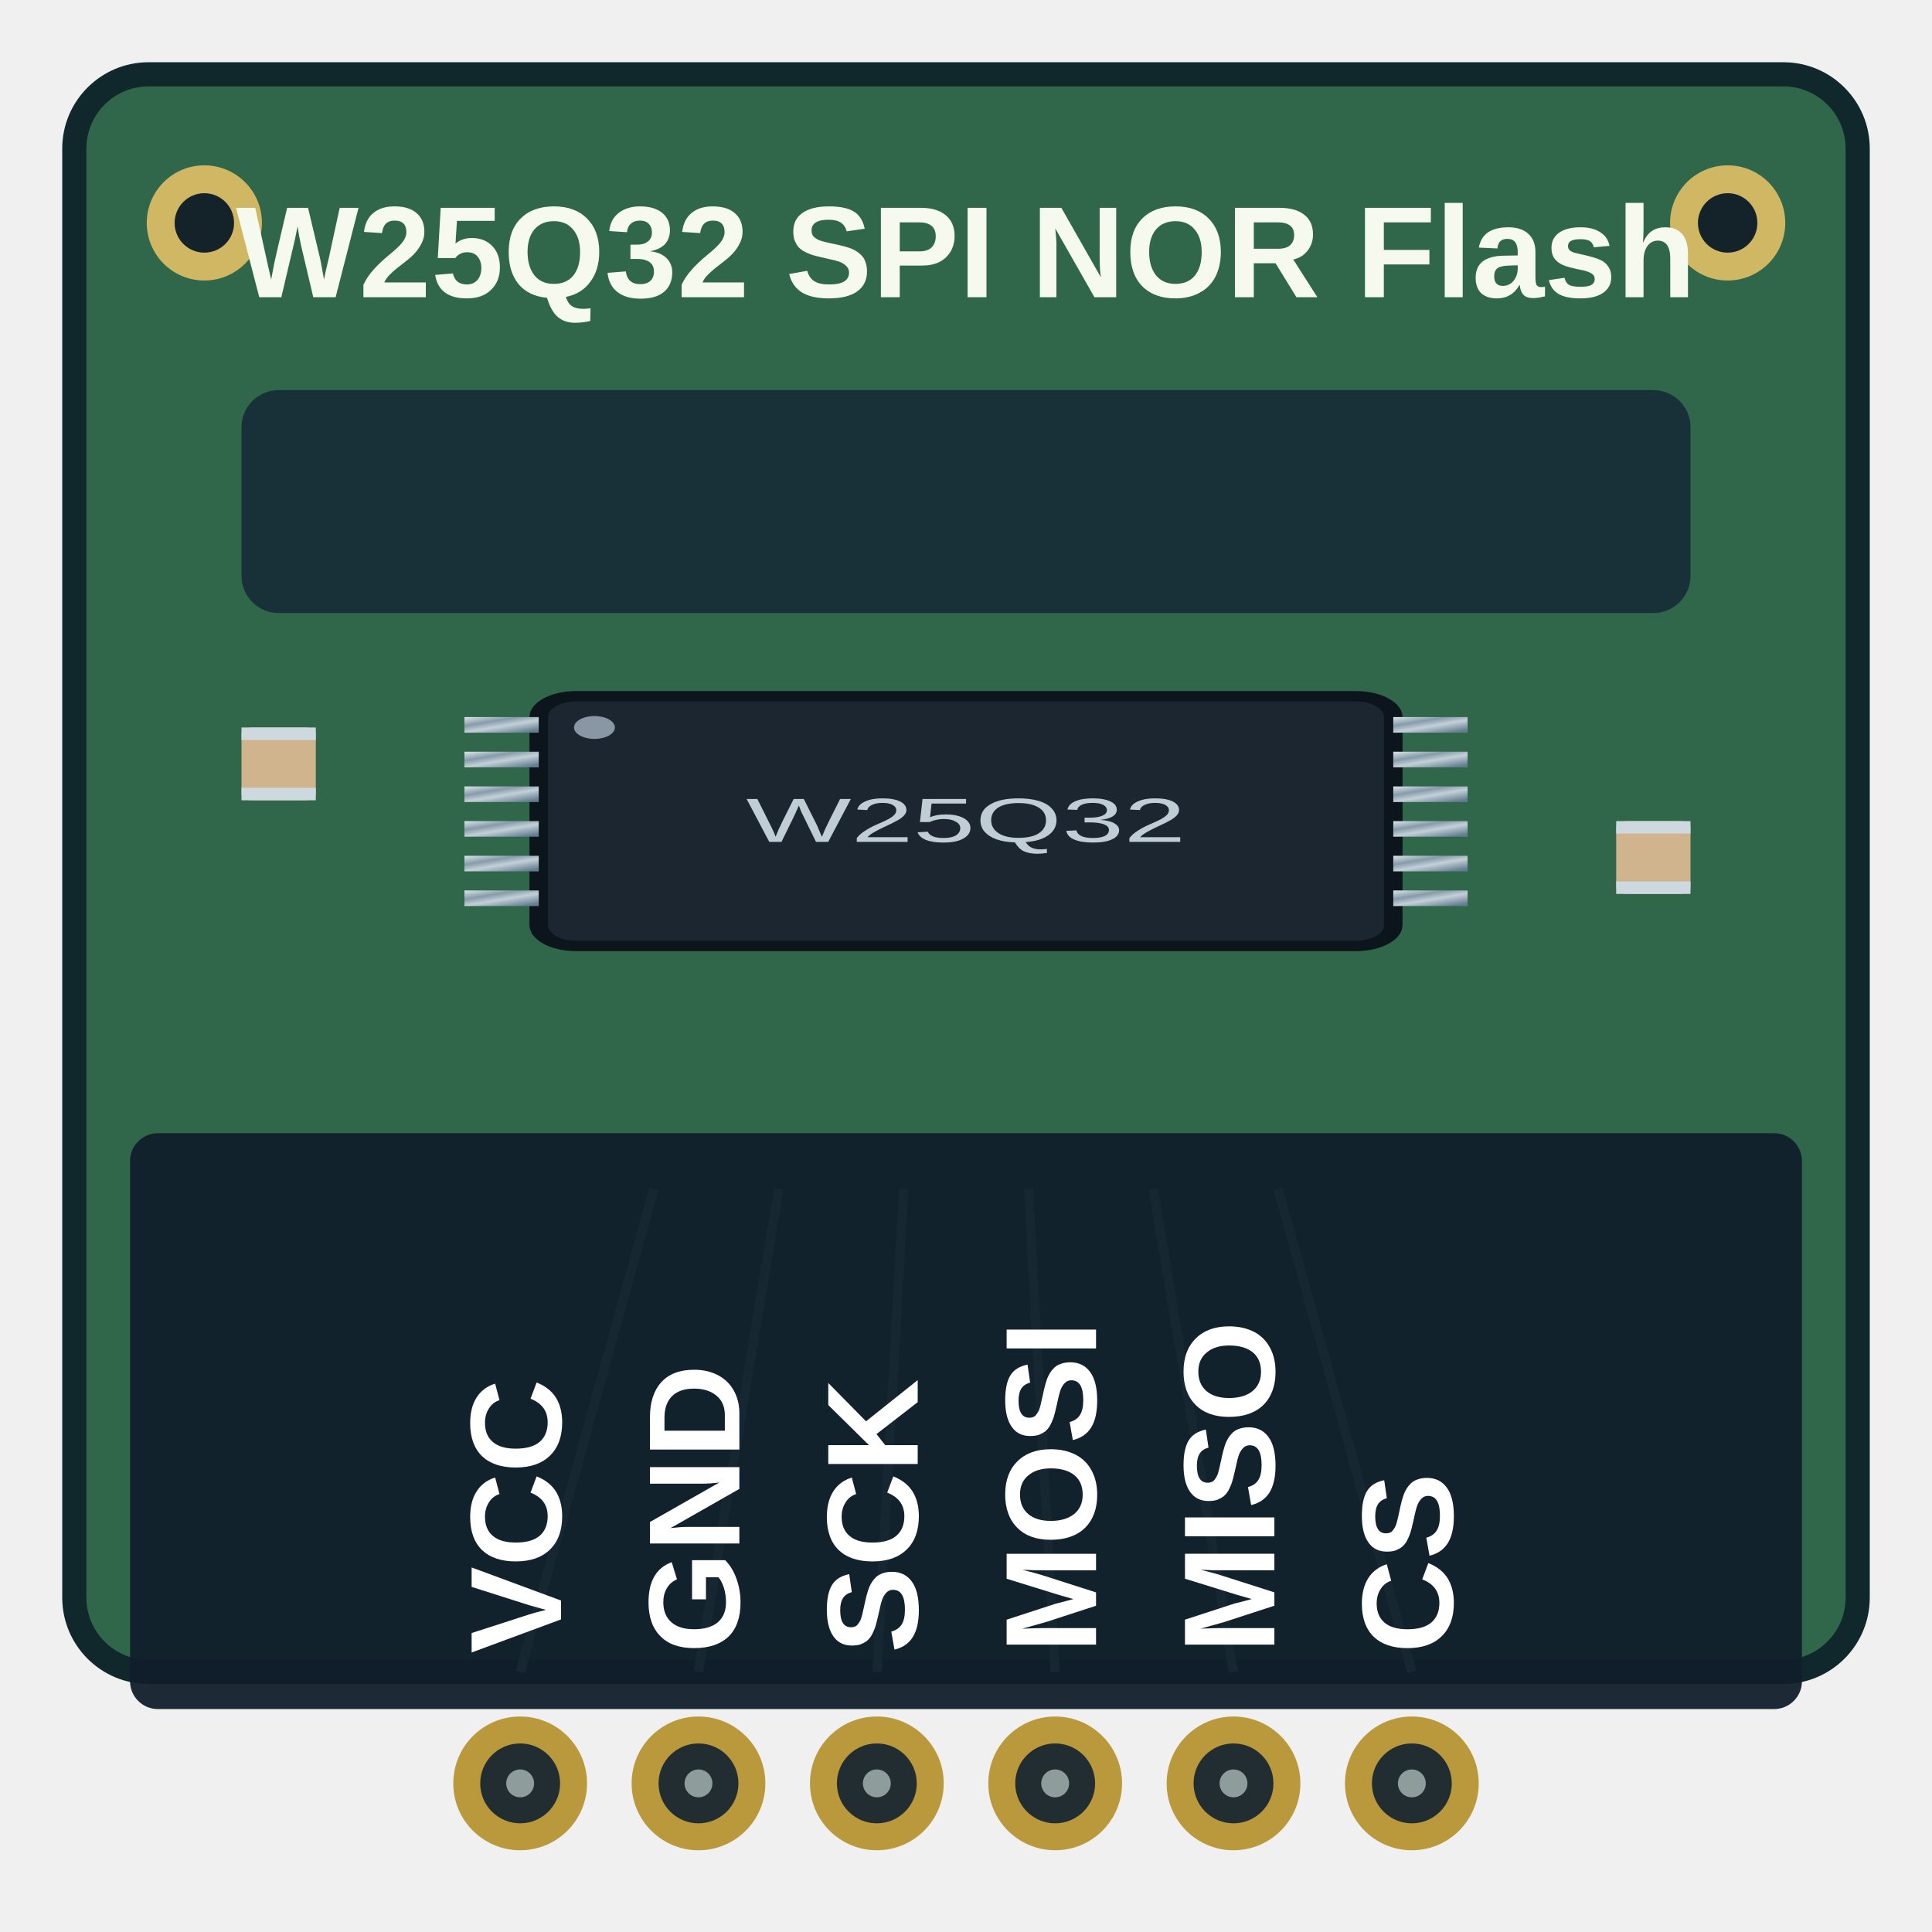
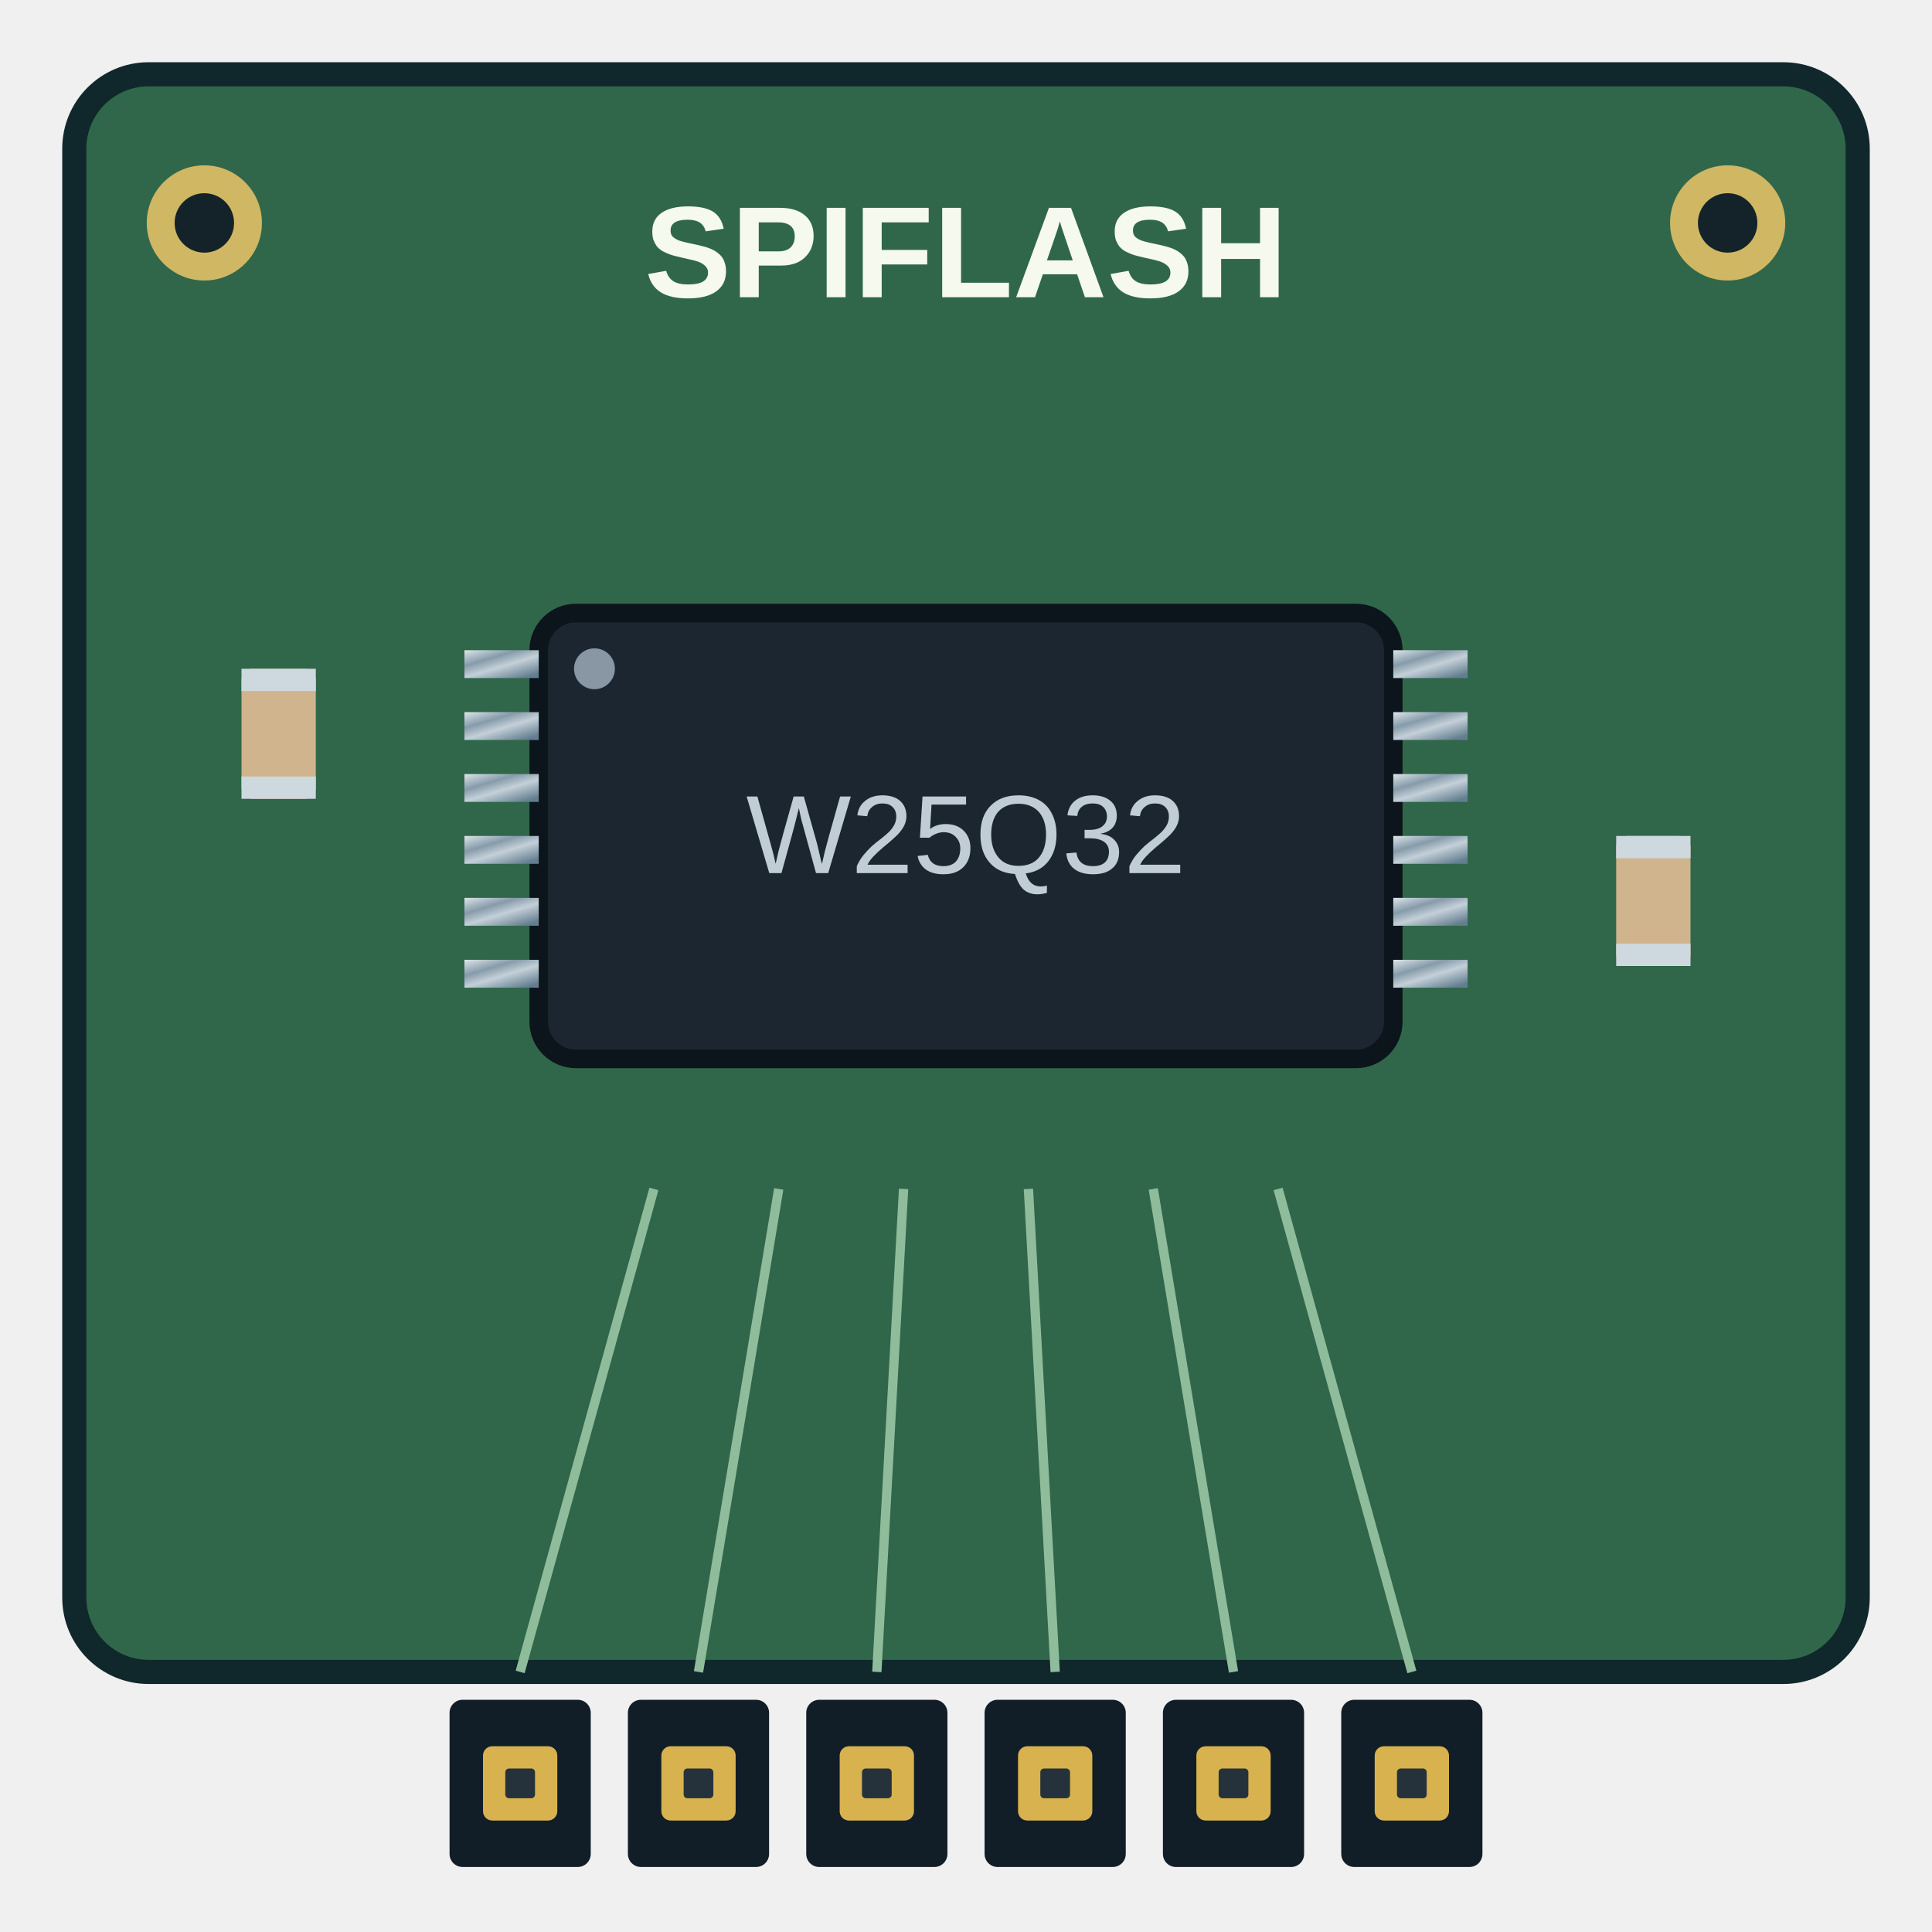
<svg xmlns="http://www.w3.org/2000/svg" width="104" height="104" viewBox="0 0 104 104">
  <defs>
+     <linearGradient id="clear-epoxy" x2="1" y2=".2">
+       <stop stop-color="#d6e9ec" stop-opacity=".8" />
+       <stop offset=".35" stop-color="#eef9fc" stop-opacity=".55" />
+       <stop offset=".7" stop-color="#a6c1cb" stop-opacity=".65" />
+       <stop offset="1" stop-color="#607c8c" stop-opacity=".9" />
+     </linearGradient>
+     <linearGradient id="black-plastic" x2="1" y2="0">
+       <stop stop-color="#131c23" />
+       <stop offset=".4" stop-color="#46515b" />
+       <stop offset="1" stop-color="#152029" />
+     </linearGradient>
    <linearGradient id="metal" x2=".8" y2="1">
      <stop stop-color="#dce5e9" />
      <stop offset=".35" stop-color="#869baa" />
      <stop offset=".6" stop-color="#c4d0d8" />
      <stop offset="1" stop-color="#637e90" />
    </linearGradient>
    <linearGradient id="cap" x2=".3" y2="1">
      <stop stop-color="#748a99" />
      <stop offset="1" stop-color="#17232e" />
    </linearGradient>
    <linearGradient id="green" x2="0" y2="1">
      <stop stop-color="#28765c" />
      <stop offset="1" stop-color="#164c3b" />
    </linearGradient>
    <radialGradient id="lens" cx=".3" cy=".25">
      <stop stop-color="#f1fcff" />
      <stop offset=".35" stop-color="#b9dfed" stop-opacity=".9" />
      <stop offset="1" stop-color="#688f9d" stop-opacity=".8" />
    </radialGradient>
  </defs>
  <rect x="4" y="4" width="96" height="86" rx="4" fill="#30674a" stroke="#10282b" stroke-width="1.3" />
  <circle cx="11" cy="12" r="3.1" fill="#d0b763" />
  <circle cx="11" cy="12" r="1.6" fill="#14232a" />
  <circle cx="93" cy="12" r="3.1" fill="#d0b763" />
  <circle cx="93" cy="12" r="1.6" fill="#14232a" />
  <path d="M28 90L35.2 64" fill="none" stroke="#8fbd9c" stroke-width="0.5" />
  <path d="M37.6 90L41.92 64" fill="none" stroke="#8fbd9c" stroke-width="0.5" />
  <path d="M47.2 90L48.64 64" fill="none" stroke="#8fbd9c" stroke-width="0.5" />
  <path d="M56.8 90L55.36 64" fill="none" stroke="#8fbd9c" stroke-width="0.5" />
  <path d="M66.4 90L62.08 64" fill="none" stroke="#8fbd9c" stroke-width="0.5" />
  <path d="M76 90L68.8 64" fill="none" stroke="#8fbd9c" stroke-width="0.5" />
-   <g transform="translate(0 19) scale(1 .56)">
+   <g>
    <rect x="29" y="33" width="46" height="24" rx="2" fill="#1b2630" stroke="#0c151c" stroke-width="1" />
    <rect x="25" y="35" width="4" height="1.5" rx="0" fill="url(#metal)" />
    <rect x="75" y="35" width="4" height="1.5" rx="0" fill="url(#metal)" />
    <rect x="25" y="38.333" width="4" height="1.5" rx="0" fill="url(#metal)" />
    <rect x="75" y="38.333" width="4" height="1.5" rx="0" fill="url(#metal)" />
    <rect x="25" y="41.667" width="4" height="1.5" rx="0" fill="url(#metal)" />
    <rect x="75" y="41.667" width="4" height="1.5" rx="0" fill="url(#metal)" />
    <rect x="25" y="45" width="4" height="1.5" rx="0" fill="url(#metal)" />
    <rect x="75" y="45" width="4" height="1.5" rx="0" fill="url(#metal)" />
    <rect x="25" y="48.333" width="4" height="1.5" rx="0" fill="url(#metal)" />
    <rect x="75" y="48.333" width="4" height="1.5" rx="0" fill="url(#metal)" />
    <rect x="25" y="51.667" width="4" height="1.5" rx="0" fill="url(#metal)" />
    <rect x="75" y="51.667" width="4" height="1.5" rx="0" fill="url(#metal)" />
    <circle cx="32" cy="36" r="1.1" fill="#8996a3" />
    <text x="52" y="47" fill="#c1cdd5" font-family="Arial, sans-serif" font-size="6" text-anchor="middle">W25Q32</text>
    <rect x="13" y="36" width="4" height="7" rx="0.6" fill="#d0b48d" />
    <rect x="13" y="36" width="4" height="1.2" rx="0" fill="#ced8df" />
    <rect x="13" y="41.8" width="4" height="1.2" rx="0" fill="#ced8df" />
    <rect x="87" y="45" width="4" height="7" rx="0.6" fill="#d0b48d" />
    <rect x="87" y="45" width="4" height="1.2" rx="0" fill="#ced8df" />
    <rect x="87" y="50.8" width="4" height="1.2" rx="0" fill="#ced8df" />
  </g>
-   <rect x="13" y="21" width="78" height="12" rx="2" fill="#142935" opacity=".88" data-live-value-space="true" />
-   <rect x="7" y="61" width="90" height="31" rx="1.5" fill="#101e2a" opacity=".94" />
-   <text x="52" y="16" fill="#f5f9ee" font-family="Arial, sans-serif" font-size="7" text-anchor="middle" font-weight="600">W25Q32 SPI NOR Flash</text>
+   <text x="52" y="16" fill="#f5f9ee" font-family="Arial, sans-serif" font-size="7" text-anchor="middle" font-weight="600">SPIFLASH</text>
  <g data-pin="VCC" data-x="28" data-y="96">
-     <circle cx="28" cy="96" r="3.6" fill="#ba983c" />
-     <circle cx="28" cy="96" r="2.15" fill="#222d32" />
-     <circle cx="28" cy="96" r="0.75" fill="#8e9d9c" />
-     <text x="30.2" y="89" fill="#ffffff" font-family="Arial, sans-serif" font-size="7" font-weight="600" transform="rotate(-90 30.2 89)">VCC</text>
+     <rect x="24.2" y="91.5" width="7.6" height="9" rx="0.7" fill="#111d27" />
+     <rect x="26" y="94" width="4" height="4" rx="0.5" fill="#d7b24e" />
+     <rect x="27.2" y="95.2" width="1.6" height="1.6" rx="0.2" fill="#26323b" />
  </g>
  <g data-pin="GND" data-x="37.6" data-y="96">
-     <circle cx="37.6" cy="96" r="3.6" fill="#ba983c" />
-     <circle cx="37.6" cy="96" r="2.15" fill="#222d32" />
-     <circle cx="37.6" cy="96" r="0.75" fill="#8e9d9c" />
-     <text x="39.8" y="89" fill="#ffffff" font-family="Arial, sans-serif" font-size="7" font-weight="600" transform="rotate(-90 39.8 89)">GND</text>
+     <rect x="33.8" y="91.5" width="7.6" height="9" rx="0.7" fill="#111d27" />
+     <rect x="35.6" y="94" width="4" height="4" rx="0.5" fill="#d7b24e" />
+     <rect x="36.8" y="95.2" width="1.6" height="1.6" rx="0.2" fill="#26323b" />
  </g>
  <g data-pin="SCK" data-x="47.2" data-y="96">
-     <circle cx="47.2" cy="96" r="3.6" fill="#ba983c" />
-     <circle cx="47.2" cy="96" r="2.15" fill="#222d32" />
-     <circle cx="47.2" cy="96" r="0.75" fill="#8e9d9c" />
-     <text x="49.4" y="89" fill="#ffffff" font-family="Arial, sans-serif" font-size="7" font-weight="600" transform="rotate(-90 49.4 89)">SCK</text>
+     <rect x="43.4" y="91.5" width="7.6" height="9" rx="0.7" fill="#111d27" />
+     <rect x="45.2" y="94" width="4" height="4" rx="0.5" fill="#d7b24e" />
+     <rect x="46.4" y="95.2" width="1.6" height="1.6" rx="0.2" fill="#26323b" />
  </g>
  <g data-pin="MOSI" data-x="56.8" data-y="96">
-     <circle cx="56.8" cy="96" r="3.6" fill="#ba983c" />
-     <circle cx="56.8" cy="96" r="2.15" fill="#222d32" />
-     <circle cx="56.8" cy="96" r="0.75" fill="#8e9d9c" />
-     <text x="59" y="89" fill="#ffffff" font-family="Arial, sans-serif" font-size="7" font-weight="600" transform="rotate(-90 59 89)">MOSI</text>
+     <rect x="53" y="91.5" width="7.6" height="9" rx="0.7" fill="#111d27" />
+     <rect x="54.8" y="94" width="4" height="4" rx="0.5" fill="#d7b24e" />
+     <rect x="56" y="95.2" width="1.6" height="1.6" rx="0.2" fill="#26323b" />
  </g>
  <g data-pin="MISO" data-x="66.4" data-y="96">
-     <circle cx="66.4" cy="96" r="3.6" fill="#ba983c" />
-     <circle cx="66.4" cy="96" r="2.15" fill="#222d32" />
-     <circle cx="66.4" cy="96" r="0.75" fill="#8e9d9c" />
-     <text x="68.6" y="89" fill="#ffffff" font-family="Arial, sans-serif" font-size="7" font-weight="600" transform="rotate(-90 68.6 89)">MISO</text>
+     <rect x="62.6" y="91.5" width="7.6" height="9" rx="0.7" fill="#111d27" />
+     <rect x="64.4" y="94" width="4" height="4" rx="0.5" fill="#d7b24e" />
+     <rect x="65.6" y="95.2" width="1.6" height="1.6" rx="0.2" fill="#26323b" />
  </g>
  <g data-pin="CS" data-x="76" data-y="96">
-     <circle cx="76" cy="96" r="3.6" fill="#ba983c" />
-     <circle cx="76" cy="96" r="2.15" fill="#222d32" />
-     <circle cx="76" cy="96" r="0.75" fill="#8e9d9c" />
-     <text x="78.2" y="89" fill="#ffffff" font-family="Arial, sans-serif" font-size="7" font-weight="600" transform="rotate(-90 78.2 89)">CS</text>
+     <rect x="72.2" y="91.5" width="7.6" height="9" rx="0.7" fill="#111d27" />
+     <rect x="74" y="94" width="4" height="4" rx="0.5" fill="#d7b24e" />
+     <rect x="75.2" y="95.2" width="1.6" height="1.6" rx="0.2" fill="#26323b" />
  </g>
</svg>
